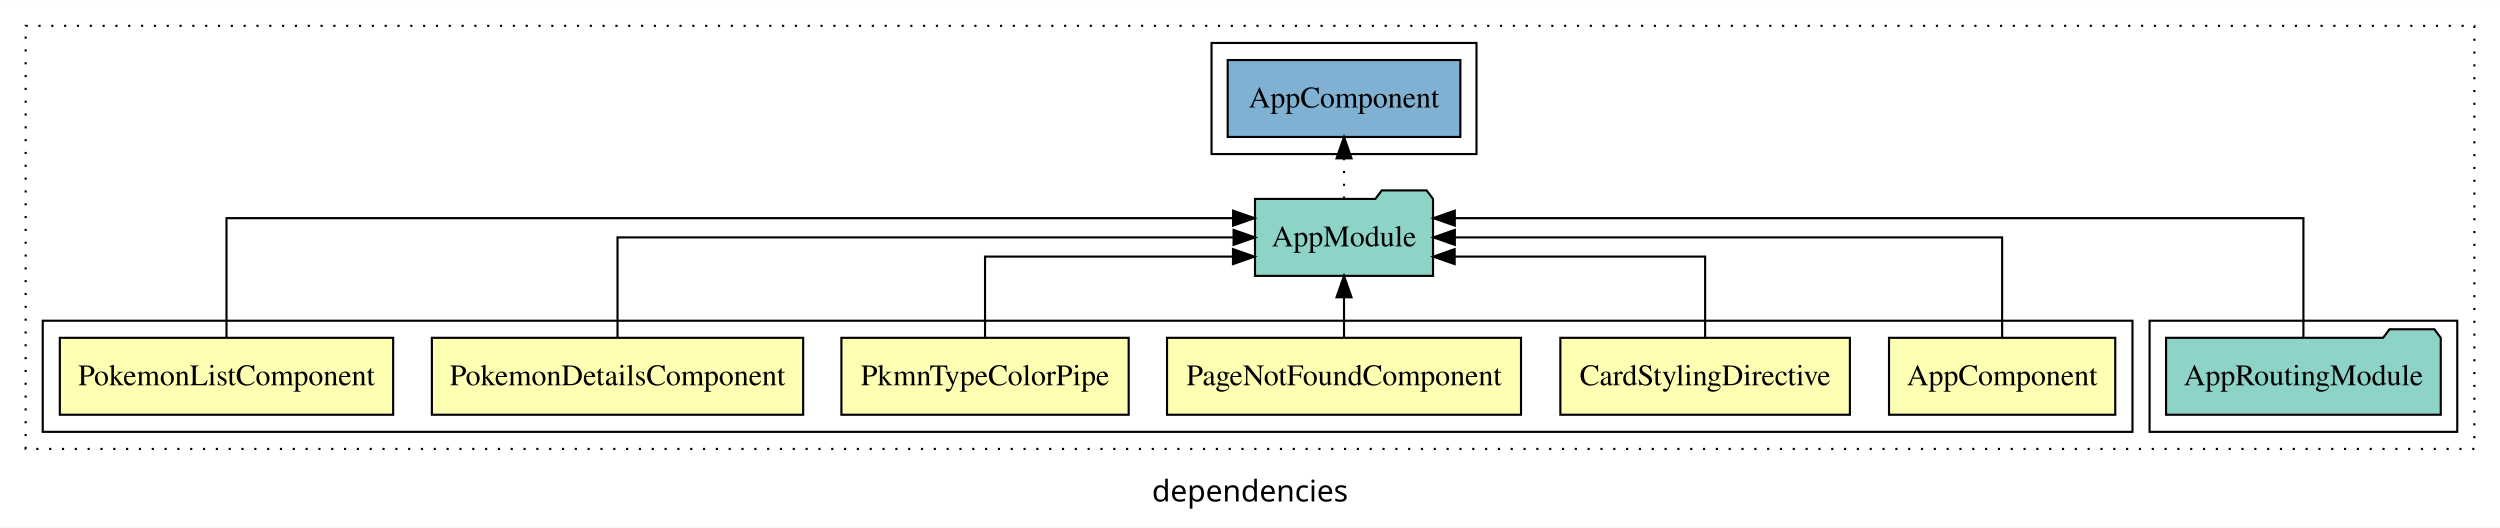
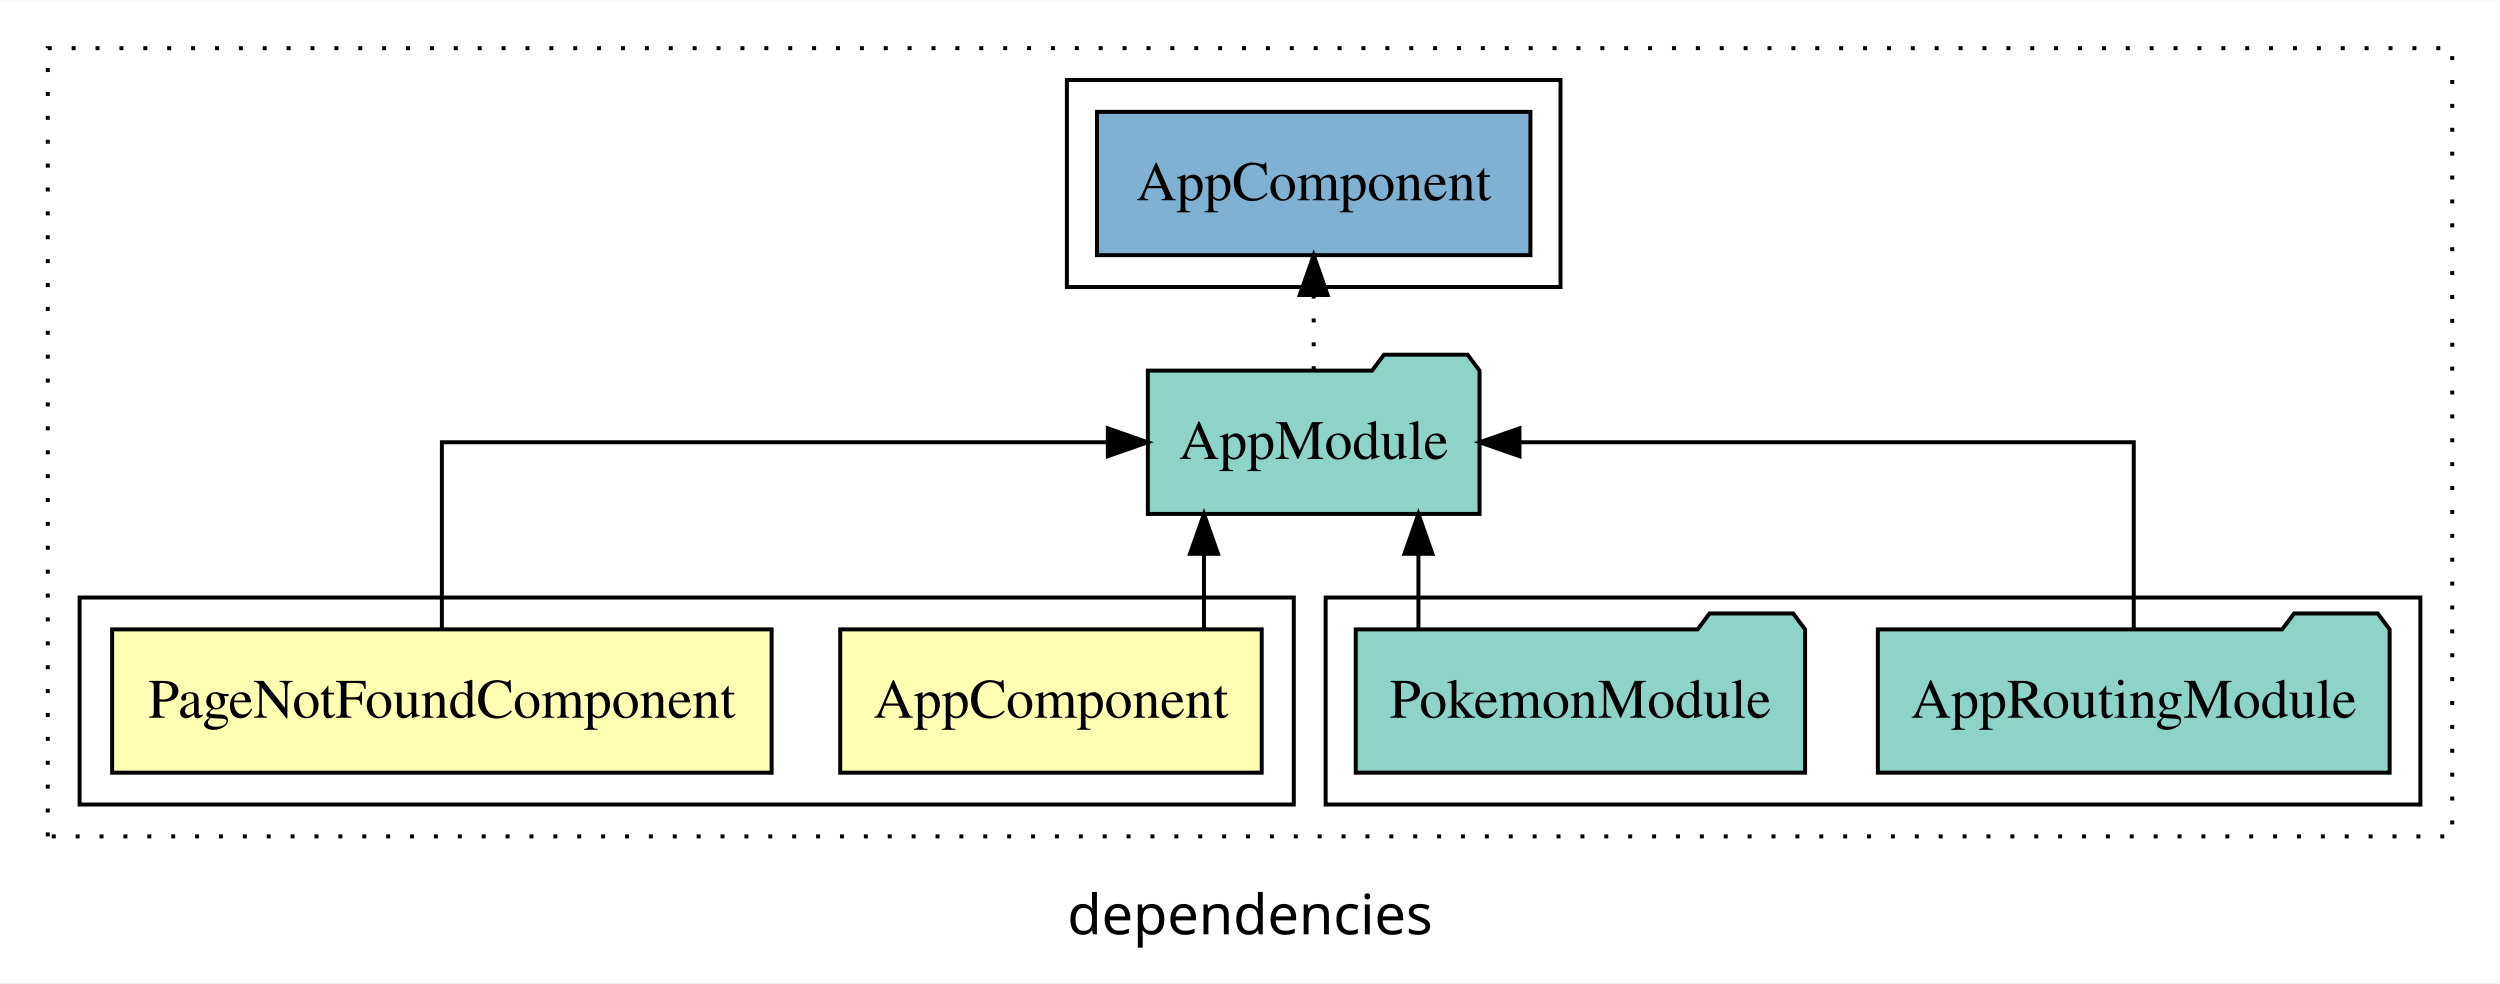
- <svg xmlns="http://www.w3.org/2000/svg" width="1170pt" height="247pt" viewBox="0.00 0.00 1170.00 246.80">
+ <svg xmlns="http://www.w3.org/2000/svg" width="628pt" height="247pt" viewBox="0.00 0.00 628.00 246.80">
  <g id="graph0" class="graph" transform="scale(1 1) rotate(0) translate(4 242.8)">
-     <polygon fill="white" stroke="transparent" points="-4,4 -4,-242.8 1166,-242.8 1166,4 -4,4" />
-     <text text-anchor="middle" x="581" y="-8.2" font-family="sans-serif" font-size="14.00">dependencies</text>
+     <polygon fill="white" stroke="transparent" points="-4,4 -4,-242.8 624,-242.8 624,4 -4,4" />
+     <text text-anchor="middle" x="310" y="-8.2" font-family="sans-serif" font-size="14.00">dependencies</text>
    <g id="clust1" class="cluster">
-       <polygon fill="none" stroke="black" stroke-dasharray="1,5" points="8,-32.8 8,-230.8 1154,-230.8 1154,-32.8 8,-32.8" />
+       <polygon fill="none" stroke="black" stroke-dasharray="1,5" points="8,-32.8 8,-230.8 612,-230.8 612,-32.8 8,-32.8" />
    </g>
-     <g id="clust11" class="cluster">
-       <polygon fill="none" stroke="black" points="563,-170.8 563,-222.8 687,-222.8 687,-170.8 563,-170.8" />
-     </g>
-     <g id="clust9" class="cluster">
-       <polygon fill="none" stroke="black" points="1002,-40.8 1002,-92.8 1146,-92.8 1146,-40.8 1002,-40.8" />
+     <g id="clust5" class="cluster">
+       <polygon fill="none" stroke="black" points="329,-40.8 329,-92.8 604,-92.8 604,-40.8 329,-40.8" />
    </g>
    <g id="clust2" class="cluster">
-       <polygon fill="none" stroke="black" points="16,-40.8 16,-92.8 994,-92.8 994,-40.8 16,-40.8" />
+       <polygon fill="none" stroke="black" points="16,-40.8 16,-92.8 321,-92.8 321,-40.8 16,-40.8" />
+     </g>
+     <g id="clust7" class="cluster">
+       <polygon fill="none" stroke="black" points="264,-170.8 264,-222.8 388,-222.8 388,-170.8 264,-170.8" />
    </g>
    <g id="node1" class="node">
-       <polygon fill="#ffffb3" stroke="black" points="985.94,-84.8 880.06,-84.8 880.06,-48.8 985.94,-48.8 985.94,-84.8" />
-       <text text-anchor="middle" x="933" y="-62.6" font-family="Times,serif" font-size="14.00">AppComponent</text>
+       <polygon fill="#ffffb3" stroke="black" points="312.94,-84.8 207.06,-84.8 207.06,-48.8 312.94,-48.8 312.94,-84.8" />
+       <text text-anchor="middle" x="260" y="-62.6" font-family="Times,serif" font-size="14.00">AppComponent</text>
    </g>
-     <g id="node7" class="node">
-       <polygon fill="#8dd3c7" stroke="black" points="666.66,-149.8 663.66,-153.8 642.66,-153.8 639.66,-149.8 583.34,-149.8 583.34,-113.8 666.66,-113.8 666.66,-149.8" />
-       <text text-anchor="middle" x="625" y="-127.6" font-family="Times,serif" font-size="14.00">AppModule</text>
+     <g id="node3" class="node">
+       <polygon fill="#8dd3c7" stroke="black" points="367.66,-149.8 364.66,-153.8 343.66,-153.8 340.66,-149.8 284.34,-149.8 284.34,-113.8 367.66,-113.8 367.66,-149.8" />
+       <text text-anchor="middle" x="326" y="-127.6" font-family="Times,serif" font-size="14.00">AppModule</text>
    </g>
    <g id="edge1" class="edge">
-       <path fill="none" stroke="black" d="M933,-84.91C933,-104.14 933,-131.8 933,-131.8 933,-131.8 676.86,-131.8 676.86,-131.8" />
-       <polygon fill="black" stroke="black" points="676.86,-128.3 666.86,-131.8 676.86,-135.3 676.86,-128.3" />
+       <path fill="none" stroke="black" d="M298.44,-84.91C298.44,-84.91 298.44,-103.79 298.44,-103.79" />
+       <polygon fill="black" stroke="black" points="294.94,-103.79 298.44,-113.79 301.94,-103.79 294.94,-103.79" />
    </g>
    <g id="node2" class="node">
-       <polygon fill="#ffffb3" stroke="black" points="861.75,-84.8 726.25,-84.8 726.25,-48.8 861.75,-48.8 861.75,-84.8" />
-       <text text-anchor="middle" x="794" y="-62.6" font-family="Times,serif" font-size="14.00">CardStylingDirective</text>
+       <polygon fill="#ffffb3" stroke="black" points="189.83,-84.8 24.17,-84.8 24.17,-48.8 189.83,-48.8 189.83,-84.8" />
+       <text text-anchor="middle" x="107" y="-62.6" font-family="Times,serif" font-size="14.00">PageNotFoundComponent</text>
    </g>
    <g id="edge2" class="edge">
-       <path fill="none" stroke="black" d="M794,-84.83C794,-101.2 794,-122.8 794,-122.8 794,-122.8 676.78,-122.8 676.78,-122.8" />
-       <polygon fill="black" stroke="black" points="676.78,-119.3 666.78,-122.8 676.78,-126.3 676.78,-119.3" />
+       <path fill="none" stroke="black" d="M107,-84.91C107,-104.14 107,-131.8 107,-131.8 107,-131.8 274.29,-131.8 274.29,-131.8" />
+       <polygon fill="black" stroke="black" points="274.29,-135.3 284.29,-131.8 274.29,-128.3 274.29,-135.3" />
    </g>
-     <g id="node3" class="node">
-       <polygon fill="#ffffb3" stroke="black" points="707.83,-84.8 542.17,-84.8 542.17,-48.8 707.83,-48.8 707.83,-84.8" />
-       <text text-anchor="middle" x="625" y="-62.6" font-family="Times,serif" font-size="14.00">PageNotFoundComponent</text>
+     <g id="node6" class="node">
+       <polygon fill="#80b1d3" stroke="black" points="380.44,-214.8 271.56,-214.8 271.56,-178.8 380.44,-178.8 380.44,-214.8" />
+       <text text-anchor="middle" x="326" y="-192.6" font-family="Times,serif" font-size="14.00">AppComponent </text>
+     </g>
+     <g id="edge5" class="edge">
+       <path fill="none" stroke="black" stroke-dasharray="1,5" d="M326,-149.91C326,-149.91 326,-168.79 326,-168.79" />
+       <polygon fill="black" stroke="black" points="322.5,-168.79 326,-178.79 329.5,-168.79 322.5,-168.79" />
+     </g>
+     <g id="node4" class="node">
+       <polygon fill="#8dd3c7" stroke="black" points="596.28,-84.8 593.28,-88.8 572.28,-88.8 569.28,-84.8 467.72,-84.8 467.72,-48.8 596.28,-48.8 596.28,-84.8" />
+       <text text-anchor="middle" x="532" y="-62.6" font-family="Times,serif" font-size="14.00">AppRoutingModule</text>
    </g>
    <g id="edge3" class="edge">
-       <path fill="none" stroke="black" d="M625,-84.91C625,-84.91 625,-103.79 625,-103.79" />
-       <polygon fill="black" stroke="black" points="621.5,-103.79 625,-113.79 628.5,-103.79 621.5,-103.79" />
+       <path fill="none" stroke="black" d="M532,-84.91C532,-104.14 532,-131.8 532,-131.8 532,-131.8 377.69,-131.8 377.69,-131.8" />
+       <polygon fill="black" stroke="black" points="377.69,-128.3 367.69,-131.8 377.69,-135.3 377.69,-128.3" />
    </g>
-     <g id="node4" class="node">
-       <polygon fill="#ffffb3" stroke="black" points="524.22,-84.8 389.78,-84.8 389.78,-48.8 524.22,-48.8 524.22,-84.8" />
-       <text text-anchor="middle" x="457" y="-62.6" font-family="Times,serif" font-size="14.00">PkmnTypeColorPipe</text>
+     <g id="node5" class="node">
+       <polygon fill="#8dd3c7" stroke="black" points="449.44,-84.8 446.44,-88.8 425.44,-88.8 422.44,-84.8 336.56,-84.8 336.56,-48.8 449.44,-48.8 449.44,-84.8" />
+       <text text-anchor="middle" x="393" y="-62.6" font-family="Times,serif" font-size="14.00">PokemonModule</text>
    </g>
    <g id="edge4" class="edge">
-       <path fill="none" stroke="black" d="M457,-84.83C457,-101.2 457,-122.8 457,-122.8 457,-122.8 573.04,-122.8 573.04,-122.8" />
-       <polygon fill="black" stroke="black" points="573.04,-126.3 583.04,-122.8 573.04,-119.3 573.04,-126.3" />
-     </g>
-     <g id="node5" class="node">
-       <polygon fill="#ffffb3" stroke="black" points="371.88,-84.8 198.12,-84.8 198.12,-48.8 371.88,-48.8 371.88,-84.8" />
-       <text text-anchor="middle" x="285" y="-62.6" font-family="Times,serif" font-size="14.00">PokemonDetailsComponent</text>
-     </g>
-     <g id="edge5" class="edge">
-       <path fill="none" stroke="black" d="M285,-84.91C285,-104.14 285,-131.8 285,-131.8 285,-131.8 573.31,-131.8 573.31,-131.8" />
-       <polygon fill="black" stroke="black" points="573.31,-135.3 583.31,-131.8 573.31,-128.3 573.31,-135.3" />
-     </g>
-     <g id="node6" class="node">
-       <polygon fill="#ffffb3" stroke="black" points="180,-84.8 24,-84.8 24,-48.8 180,-48.8 180,-84.8" />
-       <text text-anchor="middle" x="102" y="-62.6" font-family="Times,serif" font-size="14.00">PokemonListComponent</text>
-     </g>
-     <g id="edge6" class="edge">
-       <path fill="none" stroke="black" d="M102,-85.09C102,-107.01 102,-140.8 102,-140.8 102,-140.8 573.08,-140.8 573.08,-140.8" />
-       <polygon fill="black" stroke="black" points="573.08,-144.3 583.08,-140.8 573.08,-137.3 573.08,-144.3" />
-     </g>
-     <g id="node9" class="node">
-       <polygon fill="#80b1d3" stroke="black" points="679.44,-214.8 570.56,-214.8 570.56,-178.8 679.44,-178.8 679.44,-214.8" />
-       <text text-anchor="middle" x="625" y="-192.6" font-family="Times,serif" font-size="14.00">AppComponent </text>
-     </g>
-     <g id="edge8" class="edge">
-       <path fill="none" stroke="black" stroke-dasharray="1,5" d="M625,-149.91C625,-149.91 625,-168.79 625,-168.79" />
-       <polygon fill="black" stroke="black" points="621.5,-168.79 625,-178.79 628.5,-168.79 621.5,-168.79" />
-     </g>
-     <g id="node8" class="node">
-       <polygon fill="#8dd3c7" stroke="black" points="1138.28,-84.8 1135.28,-88.8 1114.28,-88.8 1111.28,-84.8 1009.72,-84.8 1009.72,-48.8 1138.28,-48.8 1138.28,-84.8" />
-       <text text-anchor="middle" x="1074" y="-62.6" font-family="Times,serif" font-size="14.00">AppRoutingModule</text>
-     </g>
-     <g id="edge7" class="edge">
-       <path fill="none" stroke="black" d="M1074,-85.09C1074,-107.01 1074,-140.8 1074,-140.8 1074,-140.8 676.84,-140.8 676.84,-140.8" />
-       <polygon fill="black" stroke="black" points="676.84,-137.3 666.84,-140.8 676.84,-144.3 676.84,-137.3" />
+       <path fill="none" stroke="black" d="M352.31,-84.91C352.31,-84.91 352.31,-103.79 352.31,-103.79" />
+       <polygon fill="black" stroke="black" points="348.81,-103.79 352.31,-113.79 355.81,-103.79 348.81,-103.79" />
    </g>
  </g>
</svg>
